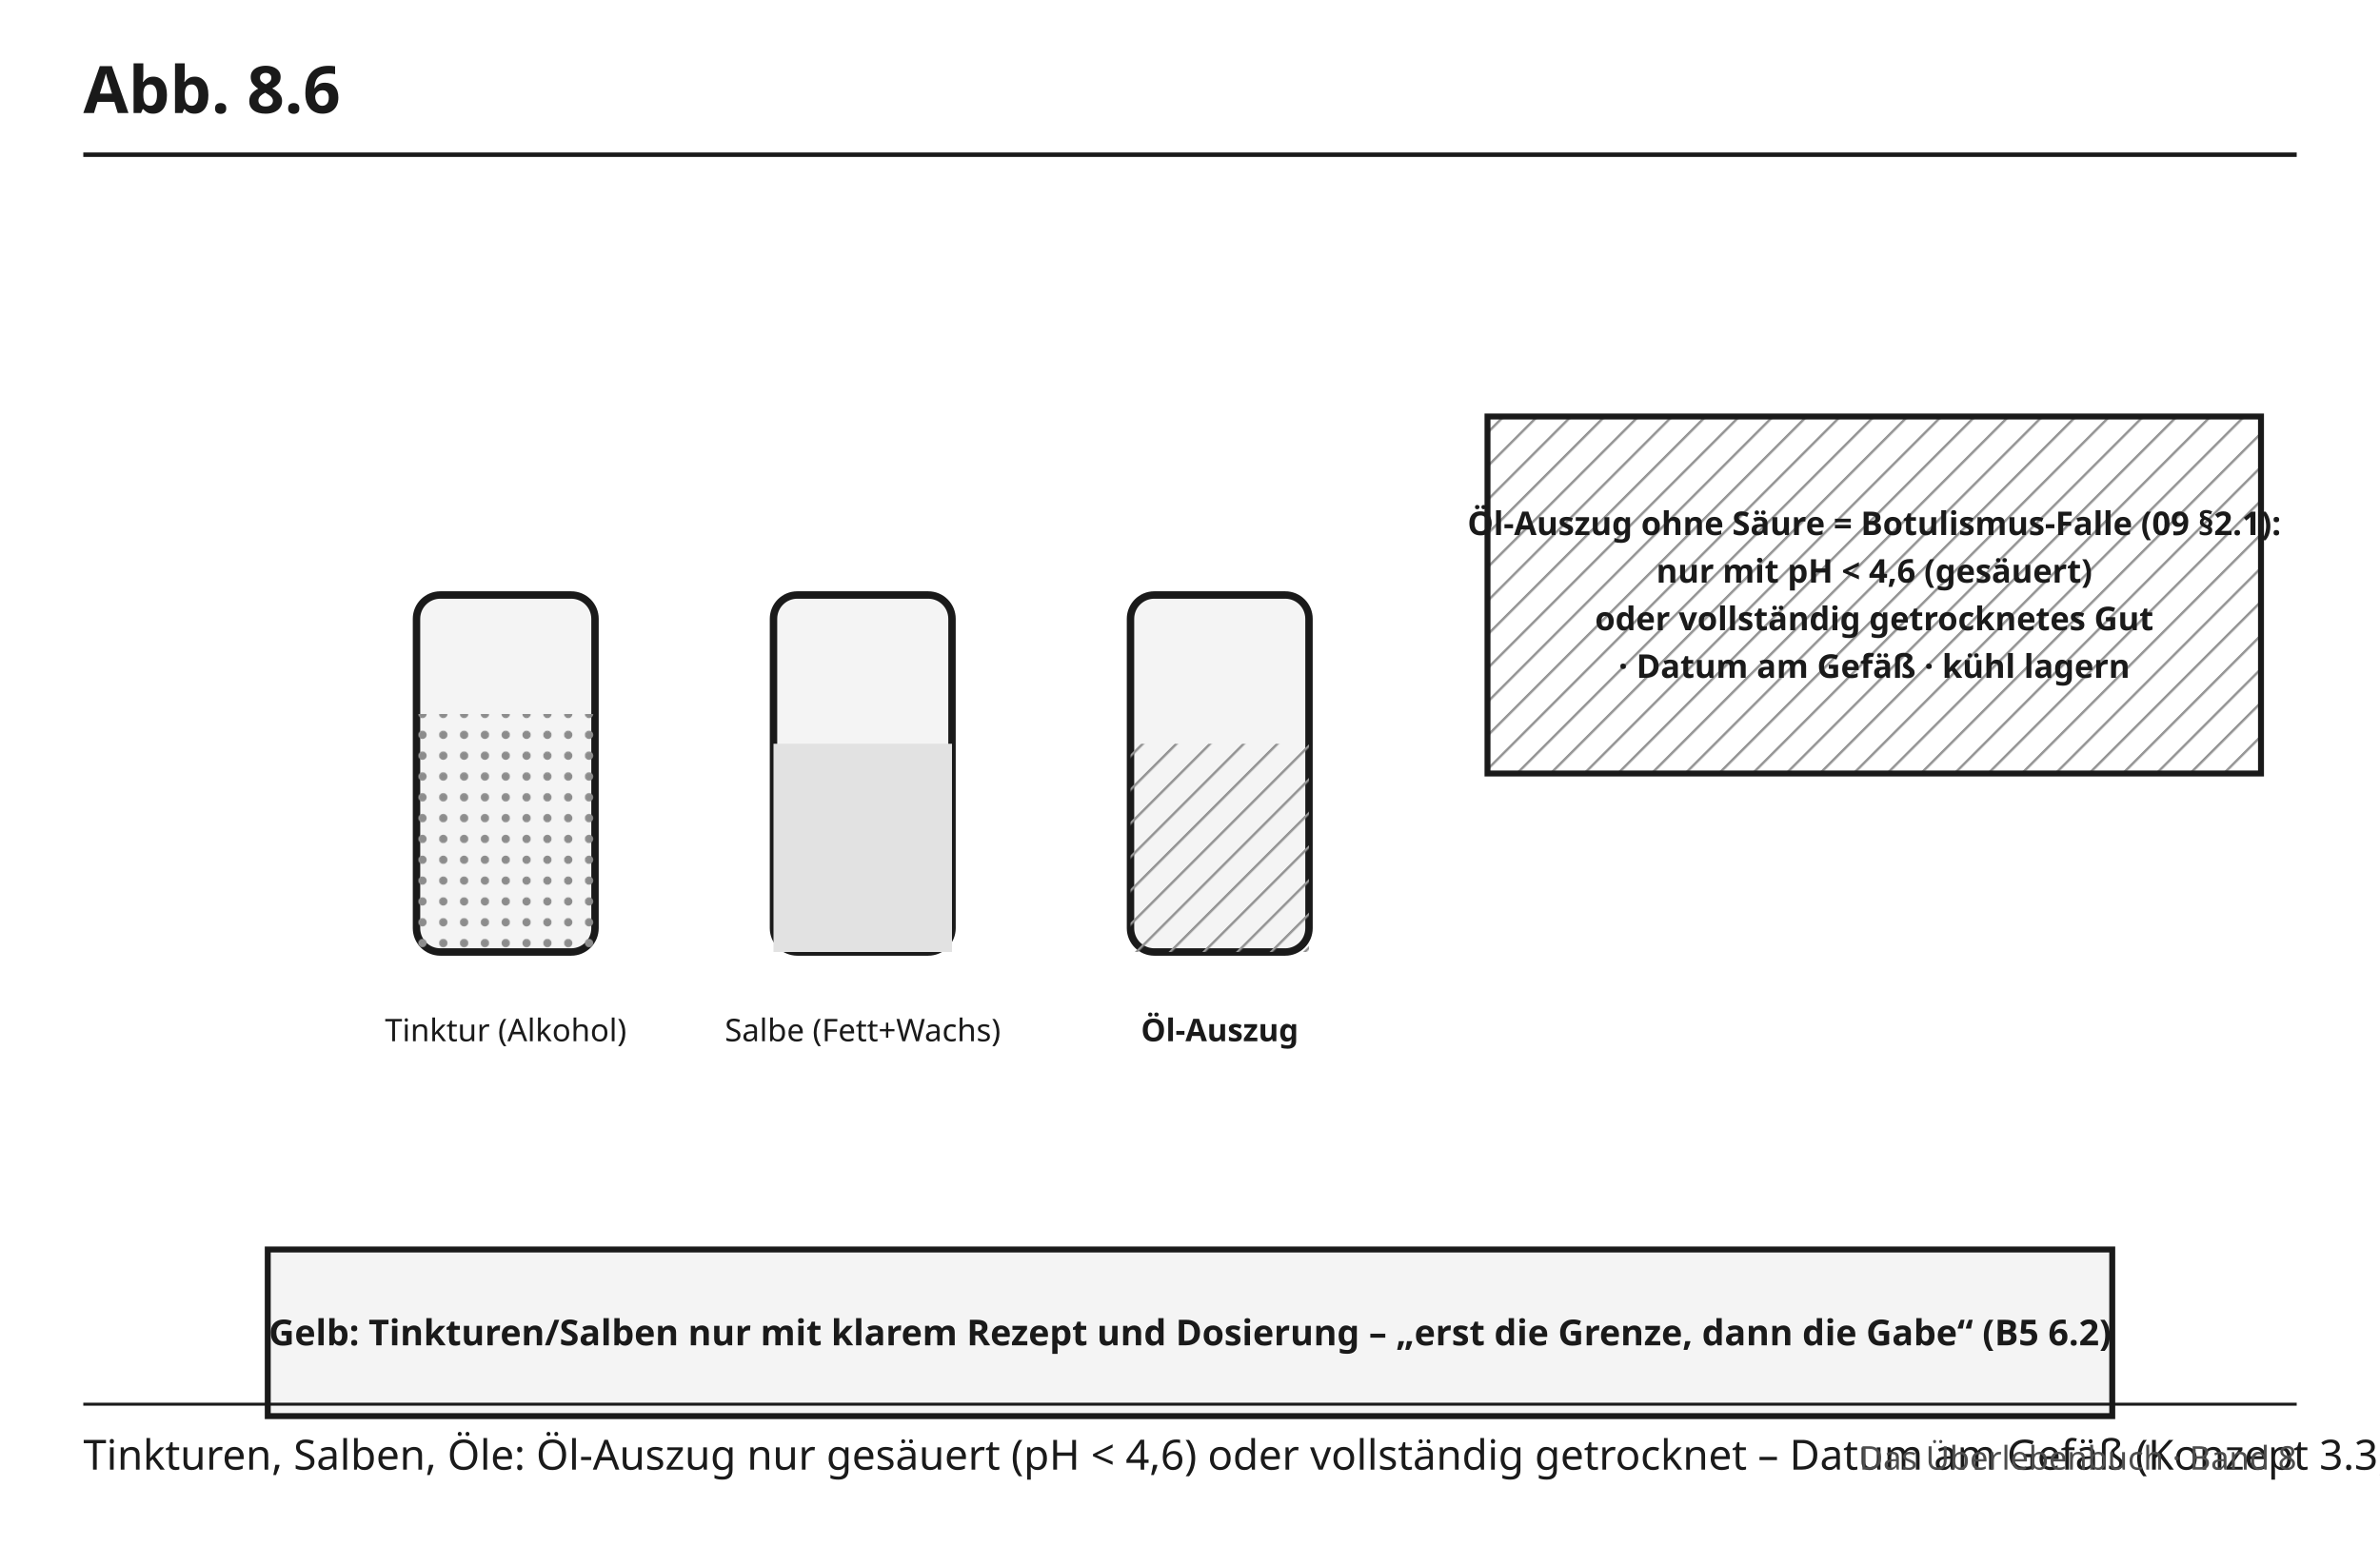
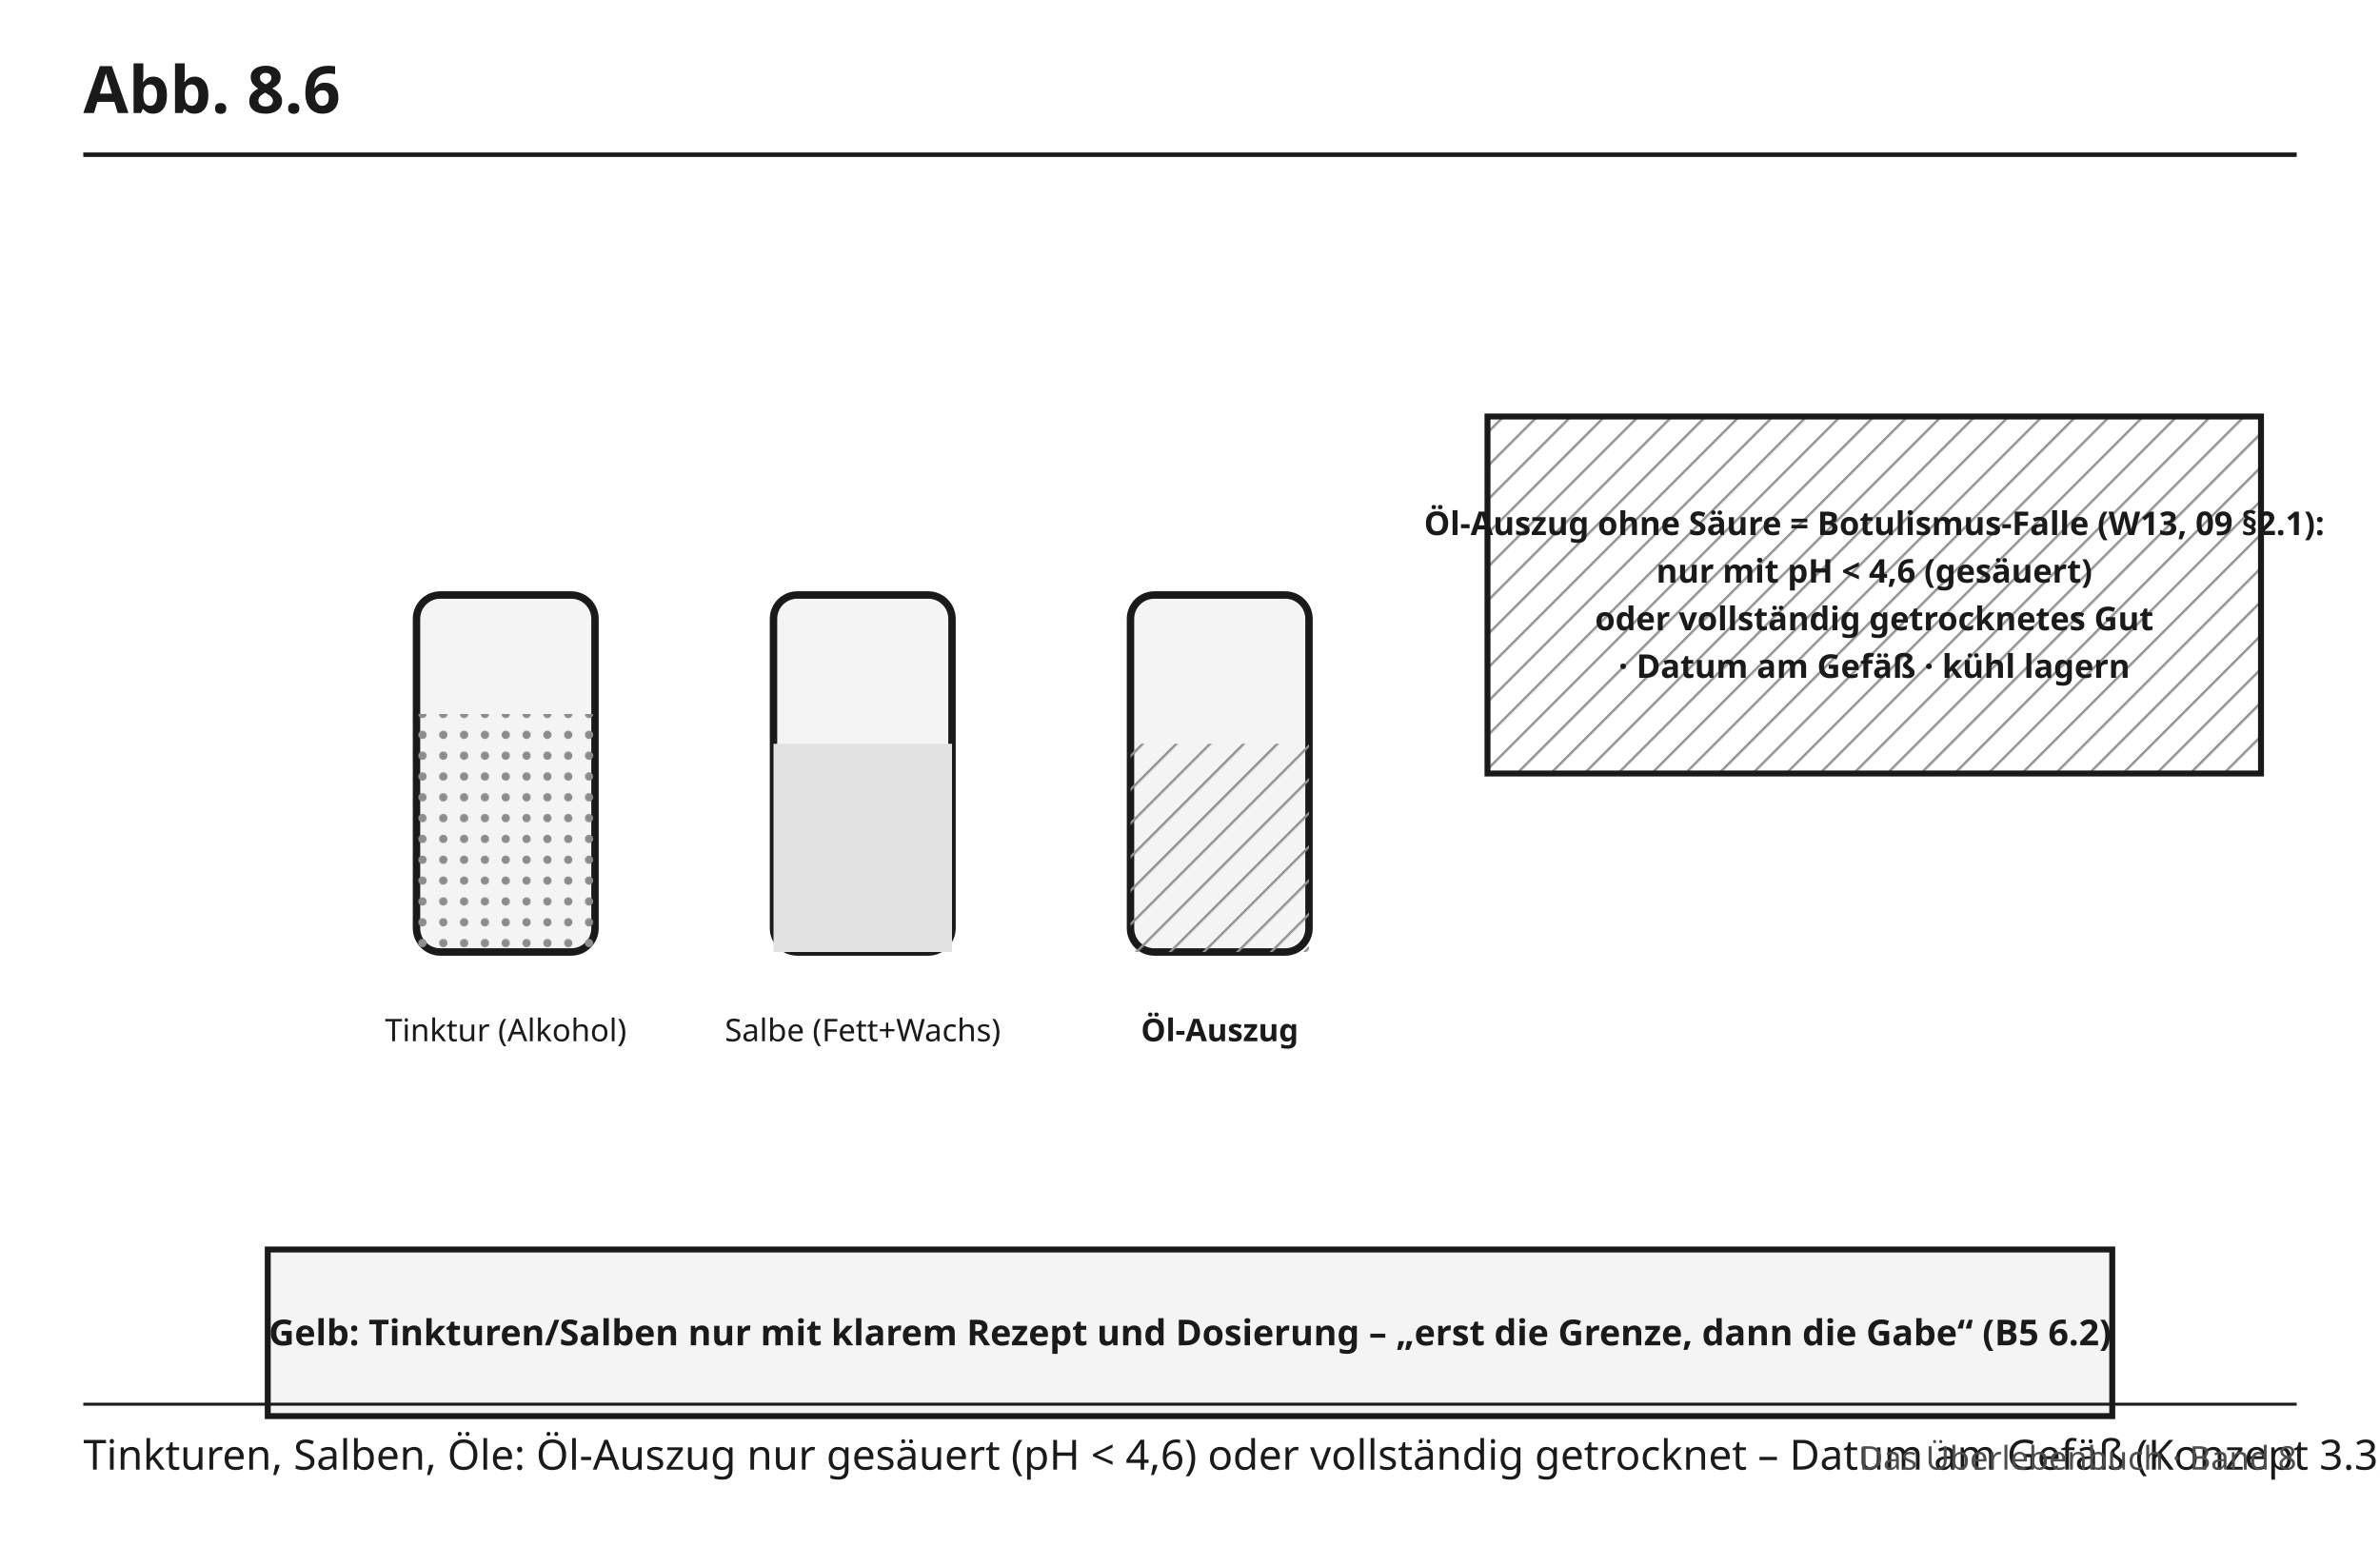
<svg xmlns="http://www.w3.org/2000/svg" viewBox="0 0 800 520" role="img" aria-label="Abb. 8.6 – Tinkturen, Salben, Öle: Öl-Auszug nur gesäuert (pH &lt; 4,6) oder vollständig getrocknet – Datum am Gefäß (Konzept 3.3, Botulismus-Verweis 09 §2.1).">
  <defs>
    <marker id="ah" markerWidth="10" markerHeight="8" refX="9" refY="4" orient="auto">
      <path d="M0 0 L10 4 L0 8 z" fill="#1a1a1a" />
    </marker>
    <marker id="ahs" markerWidth="10" markerHeight="8" refX="1" refY="4" orient="auto">
      <path d="M10 0 L0 4 L10 8 z" fill="#1a1a1a" />
    </marker>
    <pattern id="hatch" width="8" height="8" patternTransform="rotate(45)" patternUnits="userSpaceOnUse">
      <line x1="0" y1="0" x2="0" y2="8" stroke="#8c8c8c" stroke-width="1.6" />
    </pattern>
    <pattern id="cross" width="8" height="8" patternUnits="userSpaceOnUse">
      <path d="M0 0 L8 8 M8 0 L0 8" stroke="#bfbfbf" stroke-width="1" />
    </pattern>
    <pattern id="dots" width="7" height="7" patternUnits="userSpaceOnUse">
      <circle cx="2" cy="2" r="1.4" fill="#8c8c8c" />
    </pattern>
  </defs>
  <rect x="0" y="0" width="800" height="520" fill="#ffffff" />
  <text x="28" y="38" font-family="sans-serif" font-size="22" text-anchor="start" font-weight="bold" fill="#1a1a1a">Abb. 8.6</text>
  <line x1="28" y1="52" x2="772" y2="52" stroke="#1a1a1a" stroke-width="1.5" />
  <rect x="140" y="200" width="60" height="120" fill="#f4f4f4" stroke="#1a1a1a" stroke-width="2.5" rx="8" />
-   <rect x="140" y="240" width="60" height="80" fill="url(#dots)" stroke="#1a1a1a" stroke-width="0" />
+   <rect x="140" y="240" width="60" height="80" fill="url(#dots)" stroke="none" />
  <text x="170" y="350" font-family="sans-serif" font-size="10.5" text-anchor="middle" font-weight="normal" fill="#1a1a1a">Tinktur (Alkohol)</text>
  <rect x="260" y="200" width="60" height="120" fill="#f4f4f4" stroke="#1a1a1a" stroke-width="2.5" rx="8" />
-   <rect x="260" y="250" width="60" height="70" fill="#e2e2e2" stroke="#1a1a1a" stroke-width="0" />
+   <rect x="260" y="250" width="60" height="70" fill="#e2e2e2" stroke="none" />
  <text x="290" y="350" font-family="sans-serif" font-size="10.5" text-anchor="middle" font-weight="normal" fill="#1a1a1a">Salbe (Fett+Wachs)</text>
  <rect x="380" y="200" width="60" height="120" fill="#f4f4f4" stroke="#1a1a1a" stroke-width="2.5" rx="8" />
-   <rect x="380" y="250" width="60" height="70" fill="url(#hatch)" stroke="#1a1a1a" stroke-width="0" />
+   <rect x="380" y="250" width="60" height="70" fill="url(#hatch)" stroke="none" />
  <text x="410" y="350" font-family="sans-serif" font-size="10.5" text-anchor="middle" font-weight="bold" fill="#1a1a1a">Öl-Auszug</text>
  <rect x="500" y="140" width="260" height="120" fill="url(#hatch)" stroke="#1a1a1a" stroke-width="2" />
-   <text x="630" y="179.85" font-family="sans-serif" font-size="11" text-anchor="middle" font-weight="bold" fill="#1a1a1a">Öl-Auszug ohne Säure = Botulismus-Falle (09 §2.1):</text>
+   <text x="630" y="179.85" font-family="sans-serif" font-size="11" text-anchor="middle" font-weight="bold" fill="#1a1a1a">Öl-Auszug ohne Säure = Botulismus-Falle (W13, 09 §2.1):</text>
  <text x="630" y="195.85" font-family="sans-serif" font-size="11" text-anchor="middle" font-weight="bold" fill="#1a1a1a">nur mit pH &lt; 4,6 (gesäuert)</text>
  <text x="630" y="211.85" font-family="sans-serif" font-size="11" text-anchor="middle" font-weight="bold" fill="#1a1a1a">oder vollständig getrocknetes Gut</text>
  <text x="630" y="227.85" font-family="sans-serif" font-size="11" text-anchor="middle" font-weight="bold" fill="#1a1a1a">· Datum am Gefäß · kühl lagern</text>
  <rect x="90" y="420" width="620" height="56" fill="#f4f4f4" stroke="#1a1a1a" stroke-width="2" />
  <text x="400" y="452.2" font-family="sans-serif" font-size="12" text-anchor="middle" font-weight="bold" fill="#1a1a1a">Gelb: Tinkturen/Salben nur mit klarem Rezept und Dosierung – „erst die Grenze, dann die Gabe“ (B5 6.2)</text>
  <line x1="28" y1="472" x2="772" y2="472" stroke="#1a1a1a" stroke-width="1" />
  <text x="28" y="494" font-family="sans-serif" font-size="14" text-anchor="start" font-weight="normal" fill="#1a1a1a">Tinkturen, Salben, Öle: Öl-Auszug nur gesäuert (pH &lt; 4,6) oder vollständig getrocknet – Datum am Gefäß (Konzept 3.3, Botulismus-Verweis 09 §2.1).</text>
  <text x="772" y="494" font-family="sans-serif" font-size="11" text-anchor="end" font-weight="normal" fill="#4d4d4d">Das Überlebenbuch · Band 8</text>
</svg>
